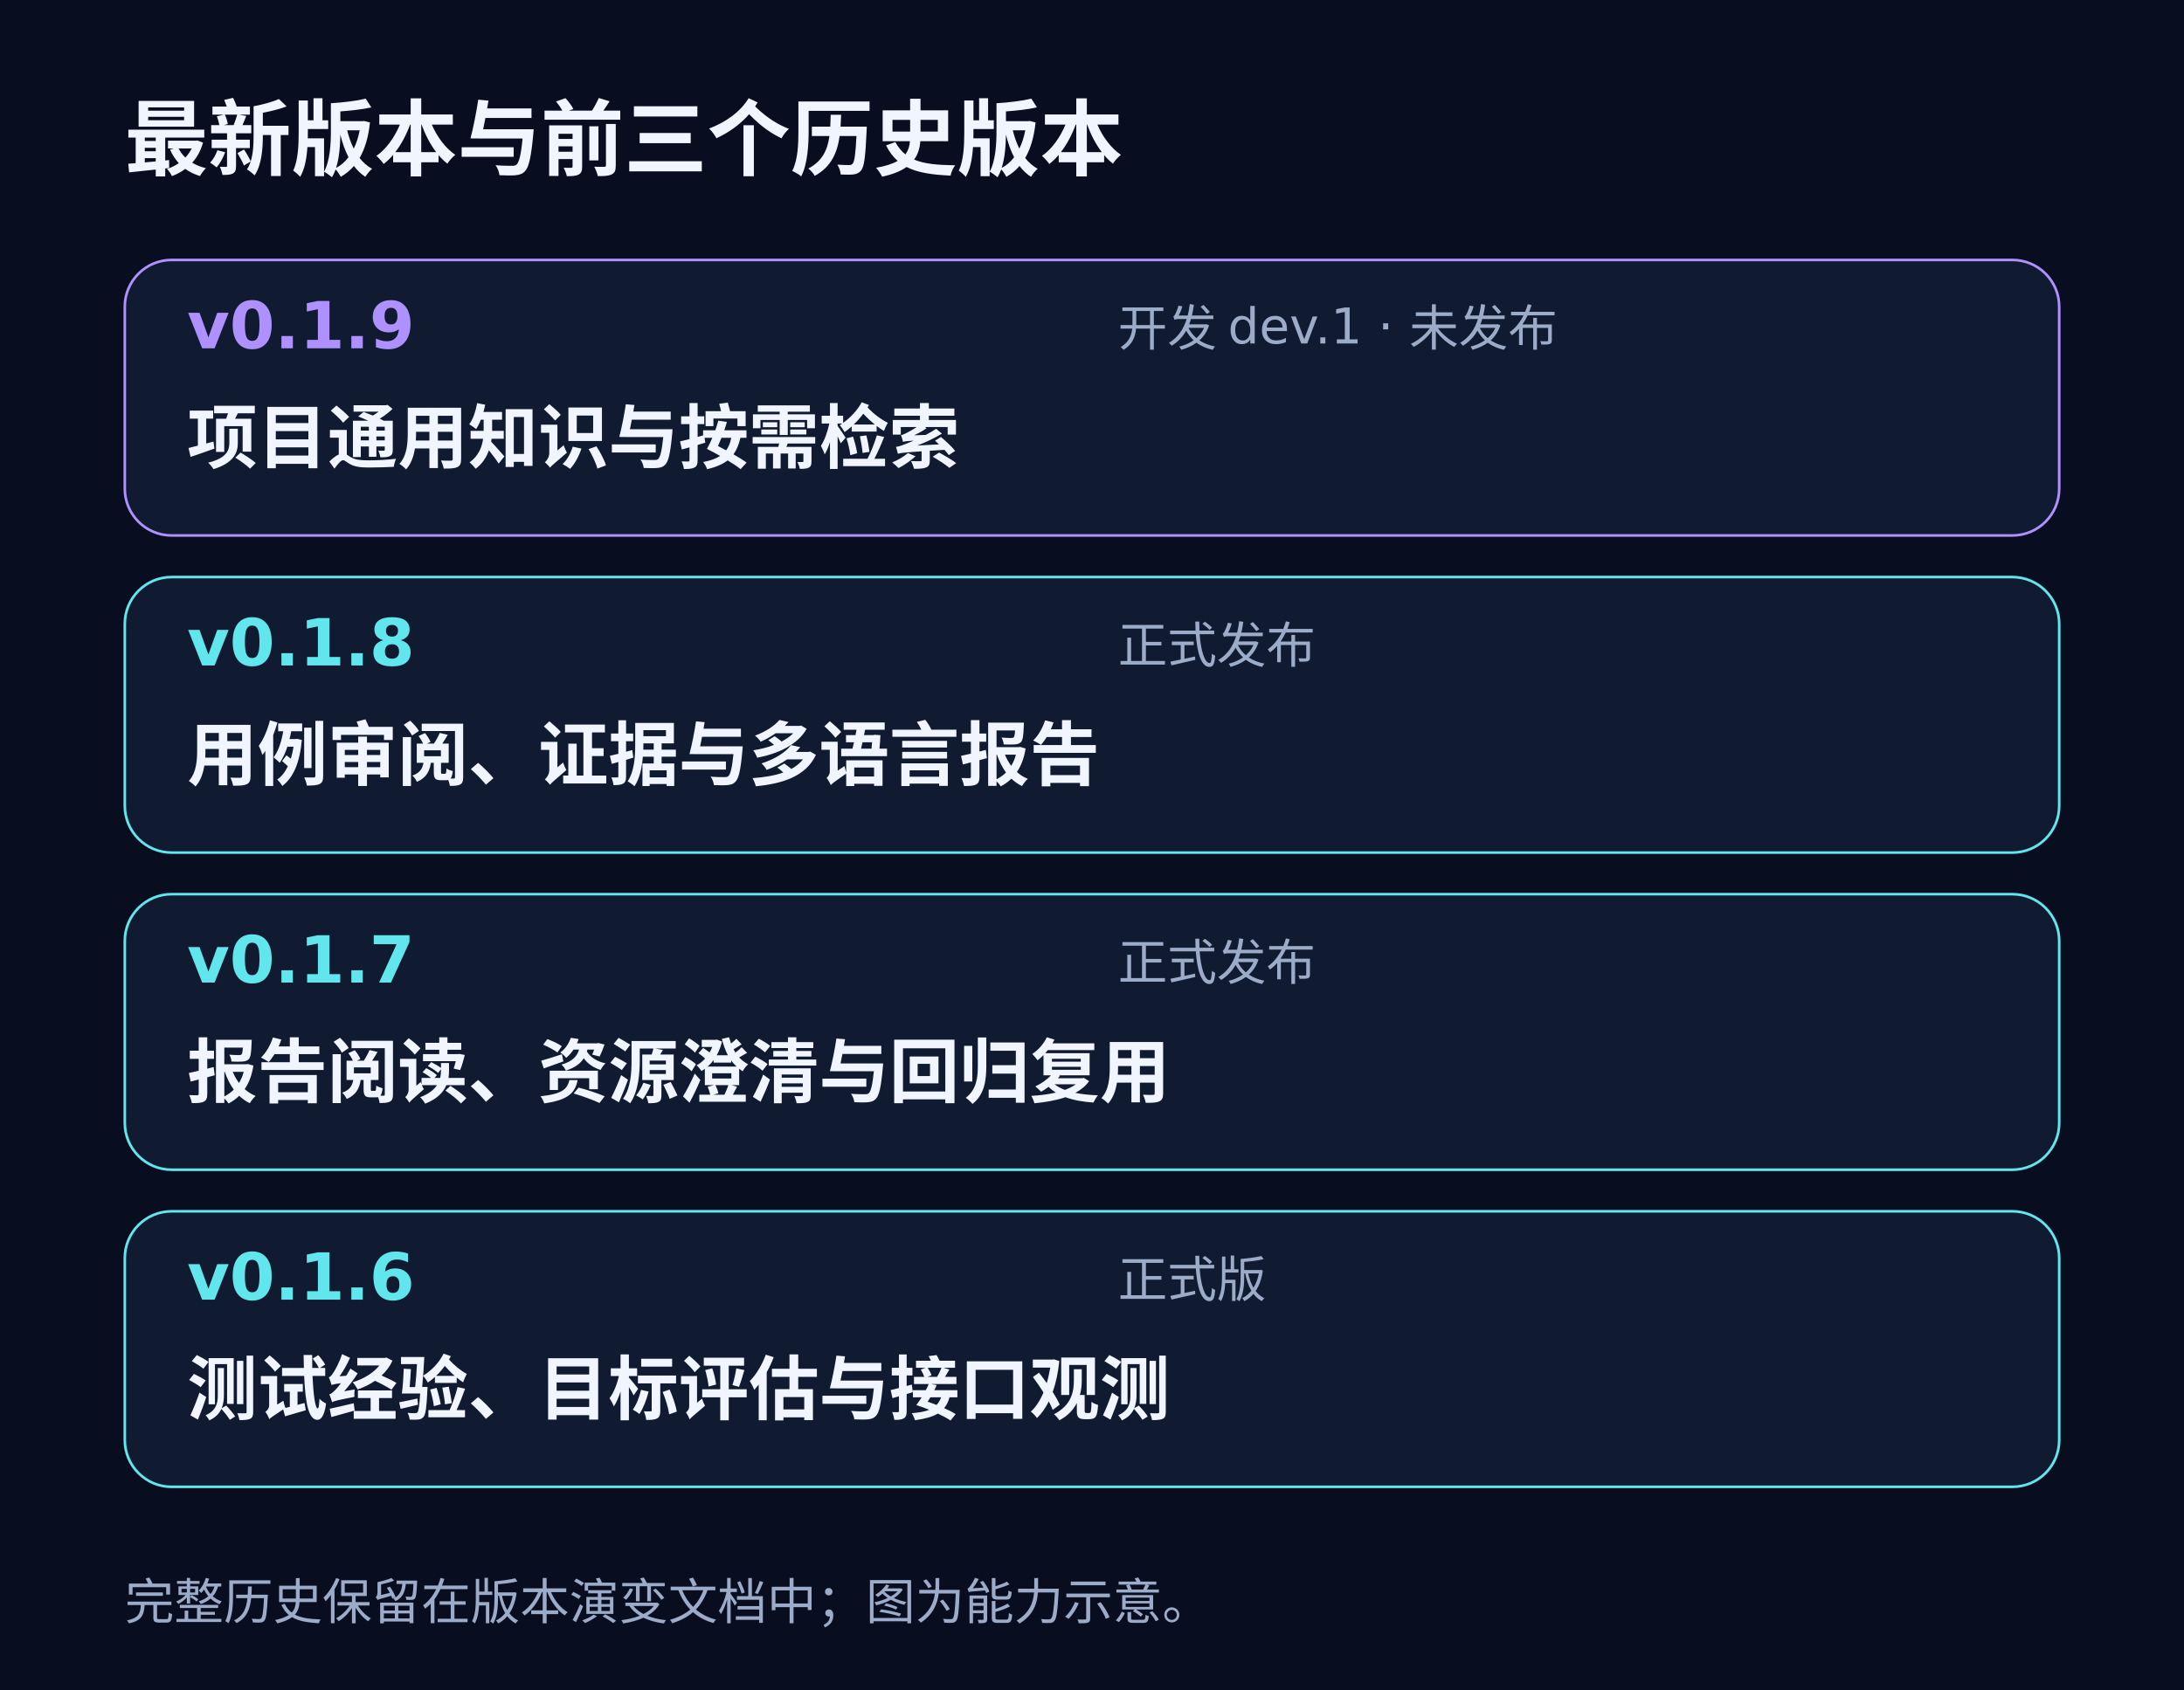
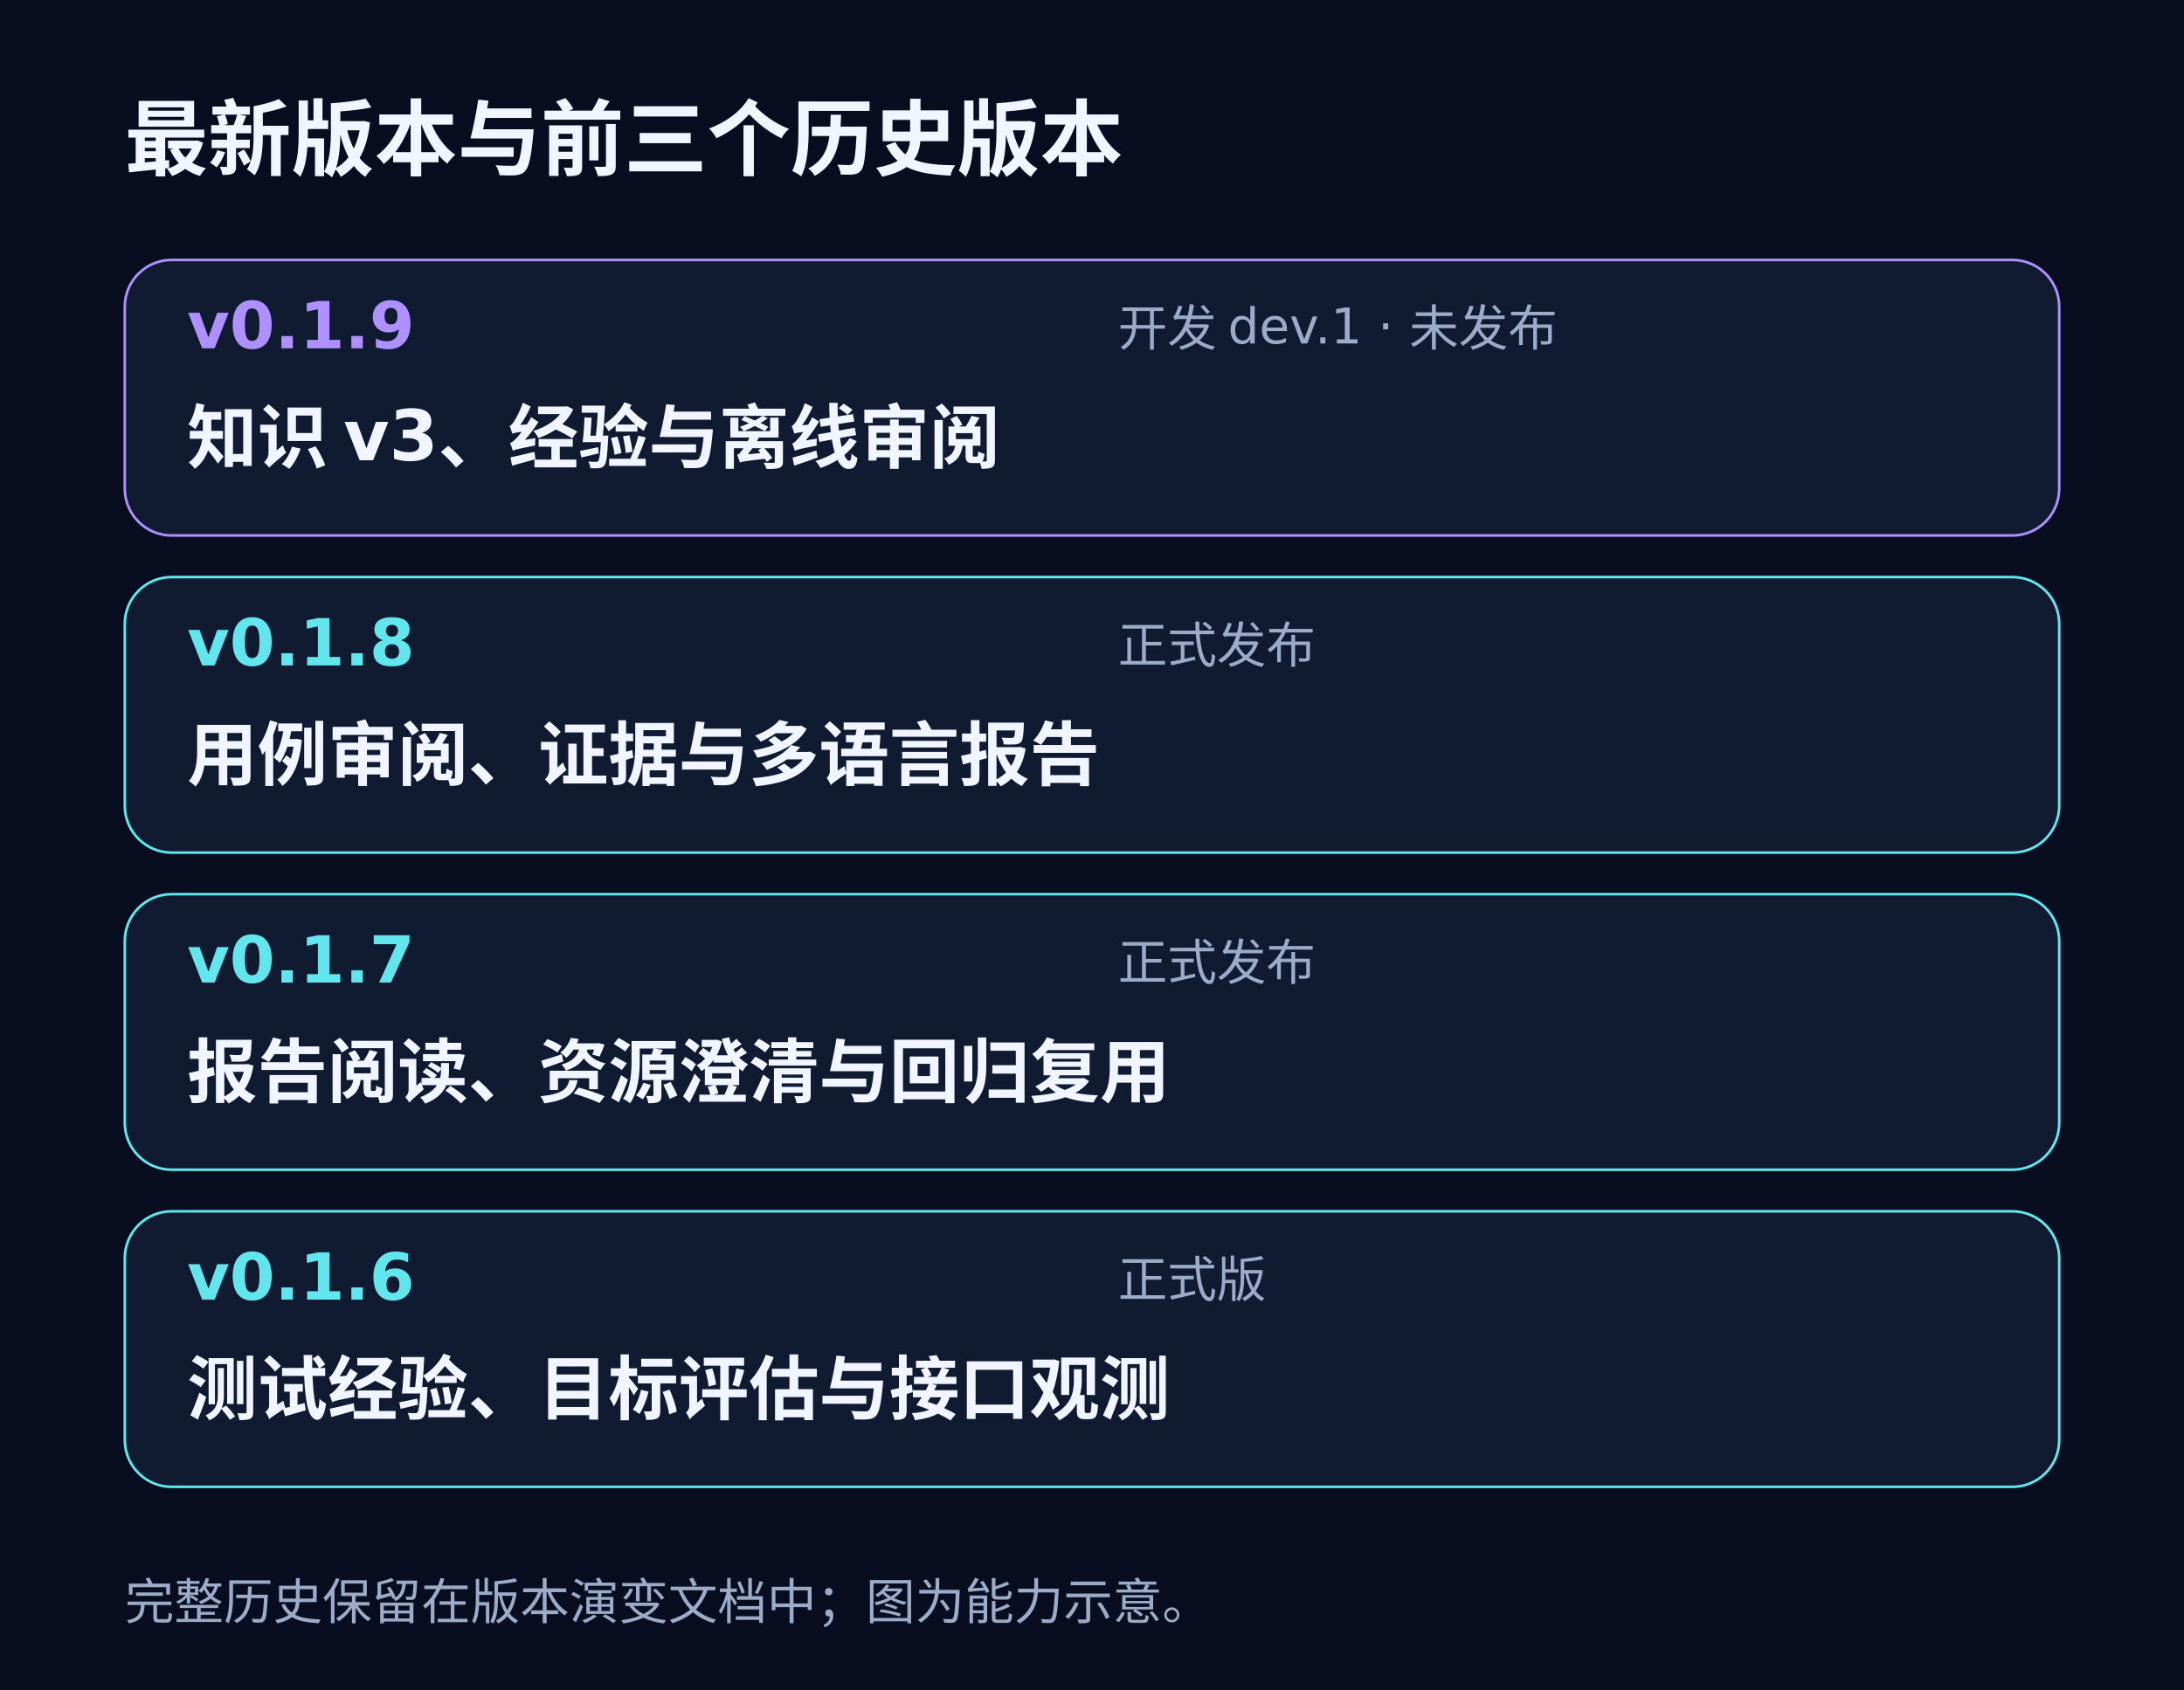
<svg xmlns="http://www.w3.org/2000/svg" width="840" height="650" viewBox="0 0 840 650" role="img" aria-label="最近四个版本 — README 概览">
  <defs>
    <linearGradient id="g">
      <stop stop-color="#61e6ed" />
      <stop offset="1" stop-color="#ae91ff" />
    </linearGradient>
    <marker id="arrow" markerWidth="8" markerHeight="8" refX="7" refY="4" orient="auto">
      <path d="M0,0 L8,4 L0,8" fill="#61e6ed" />
    </marker>
  </defs>
  <g font-family="DejaVu Sans, Noto Sans CJK SC, sans-serif">
    <rect x="0" y="0" width="840" height="650" rx="0" fill="#080e20" stroke="#080e20" />
    <path d="M0,2 H840" stroke="url(#g)" stroke-width="4" />
    <text x="48" y="65" font-size="32" fill="#f1f5ff" font-weight="700">最新版本与前三个历史版本</text>
    <rect x="48" y="100" width="744" height="106" rx="18" fill="#101b32" stroke="#ae91ff" />
    <text x="72" y="134" font-size="25" fill="#ae91ff" font-weight="700">v0.1.9</text>
    <text x="430" y="133" font-size="19" fill="#9cacc8" font-weight="400">开发 dev.1 · 未发布</text>
-     <text x="72" y="178" font-size="27" fill="#f1f5ff" font-weight="700">项目通用知识与按需检索</text>
+     <text x="72" y="178" font-size="27" fill="#f1f5ff" font-weight="700">知识 v3、经验与离线审阅</text>
    <rect x="48" y="222" width="744" height="106" rx="18" fill="#101b32" stroke="#61e6ed" />
    <text x="72" y="256" font-size="25" fill="#61e6ed" font-weight="700">v0.1.8</text>
    <text x="430" y="255" font-size="19" fill="#9cacc8" font-weight="400">正式发布</text>
    <text x="72" y="300" font-size="27" fill="#f1f5ff" font-weight="700">用例审阅、证据与多语言报告</text>
    <rect x="48" y="344" width="744" height="106" rx="18" fill="#101b32" stroke="#61e6ed" />
    <text x="72" y="378" font-size="25" fill="#61e6ed" font-weight="700">v0.1.7</text>
    <text x="430" y="377" font-size="19" fill="#9cacc8" font-weight="400">正式发布</text>
    <text x="72" y="422" font-size="27" fill="#f1f5ff" font-weight="700">报告阅读、资源澄清与回归复用</text>
    <rect x="48" y="466" width="744" height="106" rx="18" fill="#101b32" stroke="#61e6ed" />
    <text x="72" y="500" font-size="25" fill="#61e6ed" font-weight="700">v0.1.6</text>
    <text x="430" y="499" font-size="19" fill="#9cacc8" font-weight="400">正式版</text>
    <text x="72" y="544" font-size="27" fill="#f1f5ff" font-weight="700">测试经验、目标评估与接口观测</text>
    <text x="48" y="623" font-size="19" fill="#9cacc8" font-weight="400">完整历史保留在版本演变文档中；图为能力示意。</text>
  </g>
</svg>
